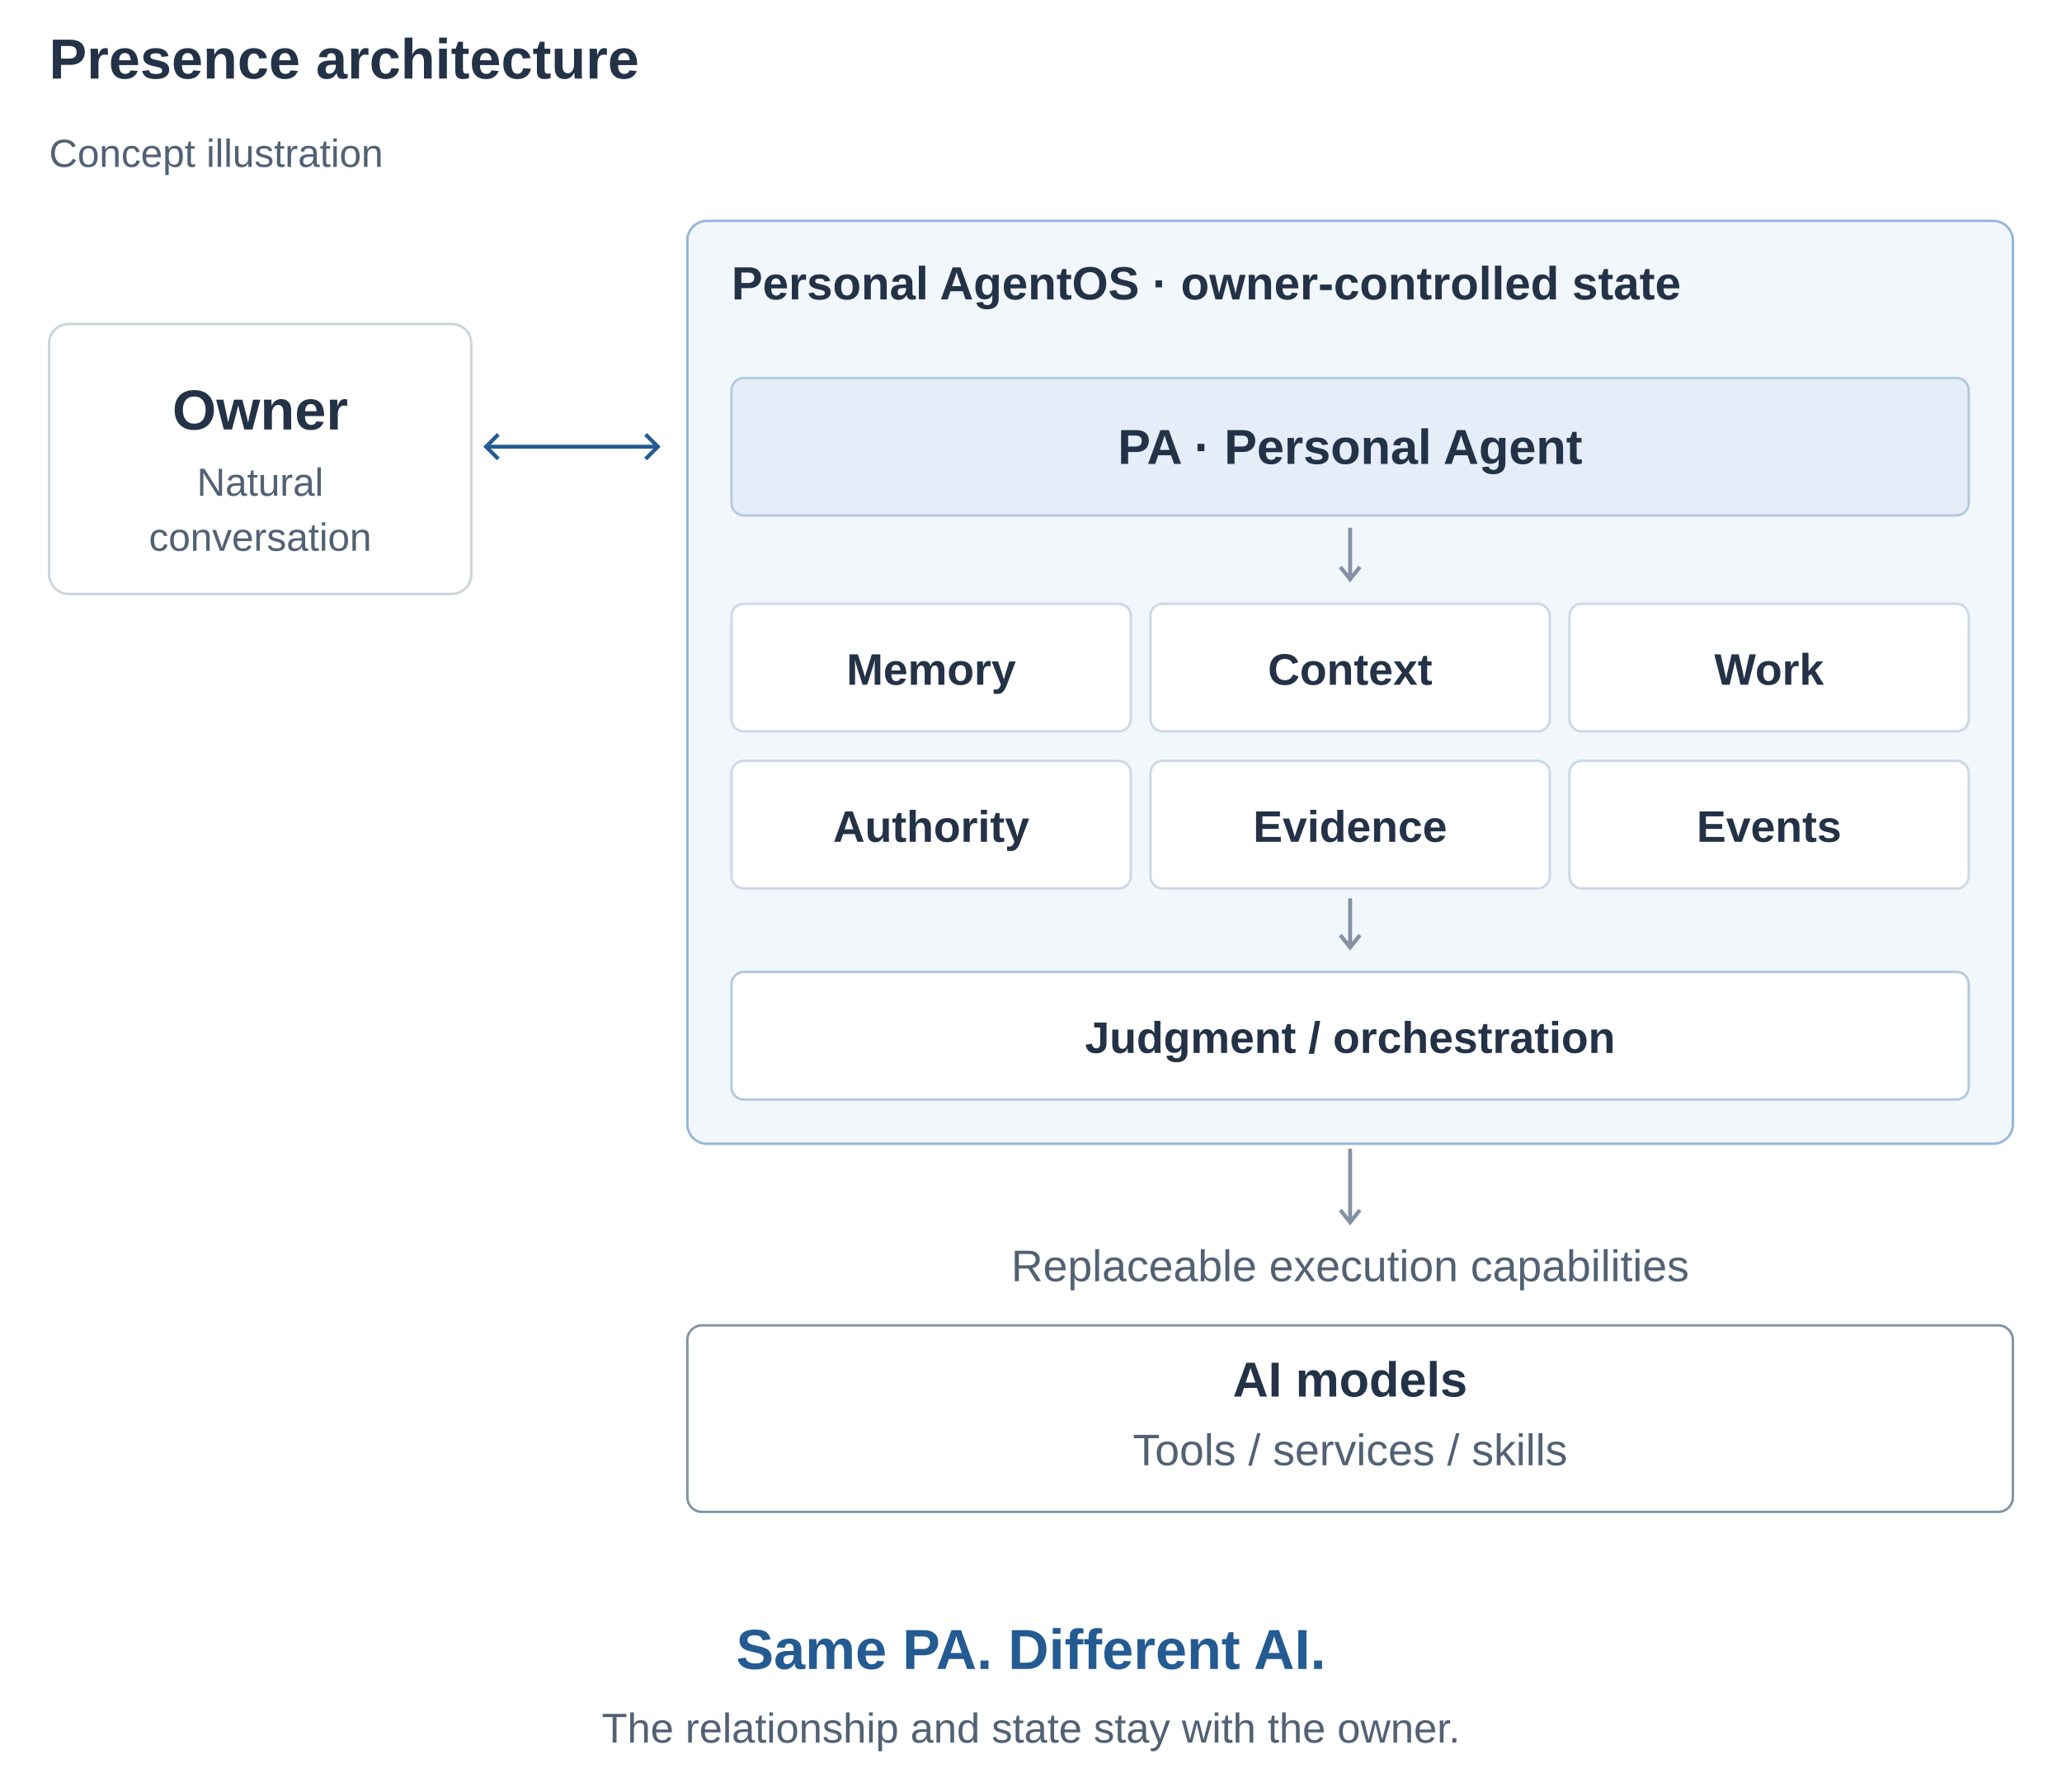
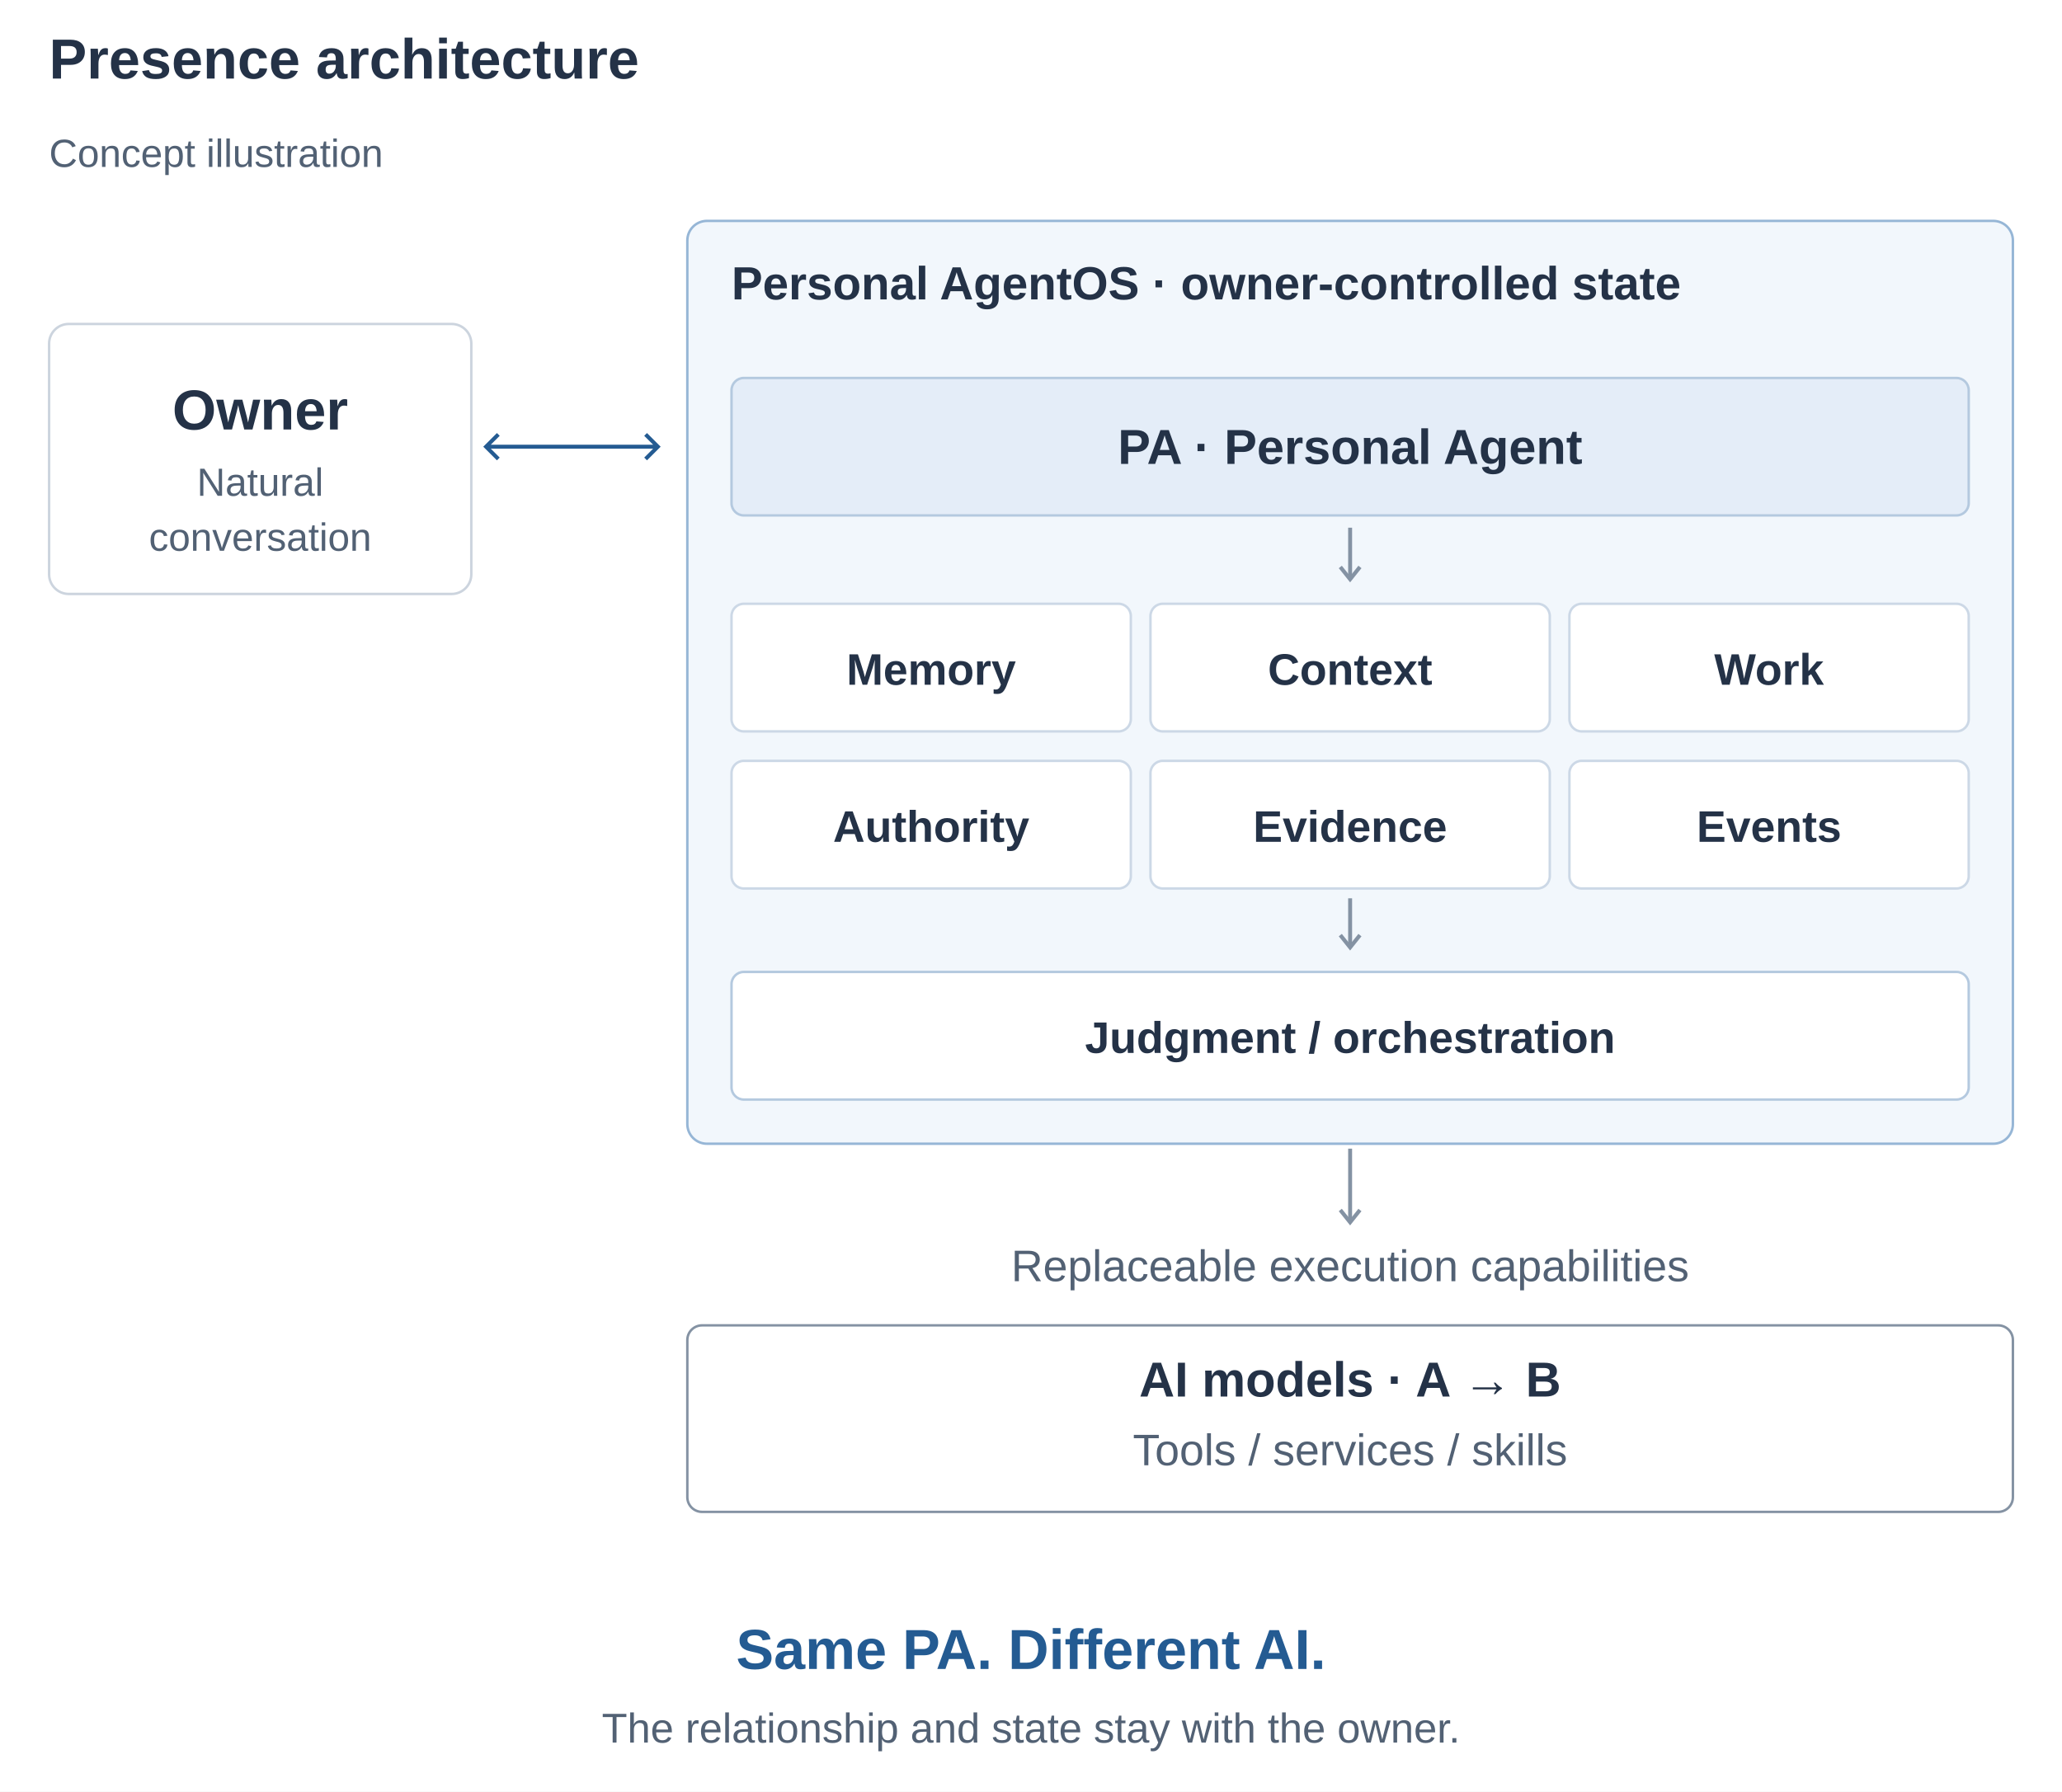
<svg xmlns="http://www.w3.org/2000/svg" width="840" height="730" viewBox="0 0 840 730" role="img" aria-labelledby="title desc">
  <style>text{font-family:Arial,"Noto Sans",sans-serif;fill:#243247} .bold{font-weight:700} .muted{fill:#526174} .blue{fill:#245b92}</style>
  <rect width="840" height="730" fill="#fff" />
  <text x="20" y="32.0" font-size="23" class="bold" text-anchor="start">Presence architecture</text>
  <text x="20" y="68" font-size="16" class="muted" text-anchor="start">Concept illustration</text>
  <rect x="20" y="132" width="172" height="110" rx="8" fill="#fff" stroke="#ccd4de" />
  <text x="106" y="175" font-size="23" class="bold" text-anchor="middle">Owner</text>
  <text x="106" y="202.0" font-size="16" class="muted" text-anchor="middle">Natural</text>
  <text x="106" y="224.4" font-size="16" class="muted" text-anchor="middle">conversation</text>
  <path d="M198 182H268M203 177L198 182L203 187M263 177L268 182L263 187" fill="none" stroke="#245b92" stroke-width="1.6" />
  <rect x="280" y="90" width="540" height="376" rx="8" fill="#f2f7fc" stroke="#96b6d6" />
  <text x="298" y="122.0" font-size="19" class="bold" text-anchor="start">Personal AgentOS · owner-controlled state</text>
  <rect x="298" y="154" width="504" height="56" rx="5" fill="#e4edf8" stroke="#b4c9df" />
  <text x="550.0" y="189" font-size="20" class="bold" text-anchor="middle">PA · Personal Agent</text>
  <path d="M550.0 215 L550.0 236" fill="none" stroke="#8492a3" stroke-width="1.6" />
  <path d="M546.0 231 L550.0 236 L554.0 231" fill="none" stroke="#8492a3" stroke-width="1.6" />
  <rect x="298.0" y="246" width="162.667" height="52" rx="5" fill="#fff" stroke="#ccd8e6" />
  <text x="379.333" y="279" font-size="18" class="bold" text-anchor="middle">Memory</text>
  <rect x="468.667" y="246" width="162.667" height="52" rx="5" fill="#fff" stroke="#ccd8e6" />
  <text x="550.0" y="279" font-size="18" class="bold" text-anchor="middle">Context</text>
  <rect x="639.333" y="246" width="162.667" height="52" rx="5" fill="#fff" stroke="#ccd8e6" />
  <text x="720.667" y="279" font-size="18" class="bold" text-anchor="middle">Work</text>
  <rect x="298.0" y="310" width="162.667" height="52" rx="5" fill="#fff" stroke="#ccd8e6" />
  <text x="379.333" y="343" font-size="18" class="bold" text-anchor="middle">Authority</text>
  <rect x="468.667" y="310" width="162.667" height="52" rx="5" fill="#fff" stroke="#ccd8e6" />
  <text x="550.0" y="343" font-size="18" class="bold" text-anchor="middle">Evidence</text>
  <rect x="639.333" y="310" width="162.667" height="52" rx="5" fill="#fff" stroke="#ccd8e6" />
  <text x="720.667" y="343" font-size="18" class="bold" text-anchor="middle">Events</text>
  <path d="M550.0 366 L550.0 386" fill="none" stroke="#8492a3" stroke-width="1.6" />
  <path d="M546.0 381 L550.0 386 L554.0 381" fill="none" stroke="#8492a3" stroke-width="1.6" />
  <rect x="298" y="396" width="504" height="52" rx="5" fill="#fff" stroke="#b4c9df" />
  <text x="550.0" y="429" font-size="18" class="bold" text-anchor="middle">Judgment / orchestration</text>
  <path d="M550.0 468 L550.0 498" fill="none" stroke="#8492a3" stroke-width="1.6" />
  <path d="M546.0 493 L550.0 498 L554.0 493" fill="none" stroke="#8492a3" stroke-width="1.6" />
  <text x="550.0" y="522" font-size="18" class="muted" text-anchor="middle">Replaceable execution capabilities</text>
  <rect x="280" y="540" width="540" height="76" rx="6" fill="#fff" stroke="#8492a3" />
-   <text x="550.0" y="569" font-size="20" class="bold" text-anchor="middle">AI models</text>
+   <text x="550.0" y="569" font-size="20" class="bold" text-anchor="middle">AI models · A → B</text>
  <text x="550.0" y="597" font-size="18" class="muted" text-anchor="middle">Tools / services / skills</text>
  <text x="420.0" y="680" font-size="23" class="blue bold" text-anchor="middle">Same PA. Different AI.</text>
  <text x="420.0" y="710" font-size="17" class="muted" text-anchor="middle">The relationship and state stay with the owner.</text>
</svg>
